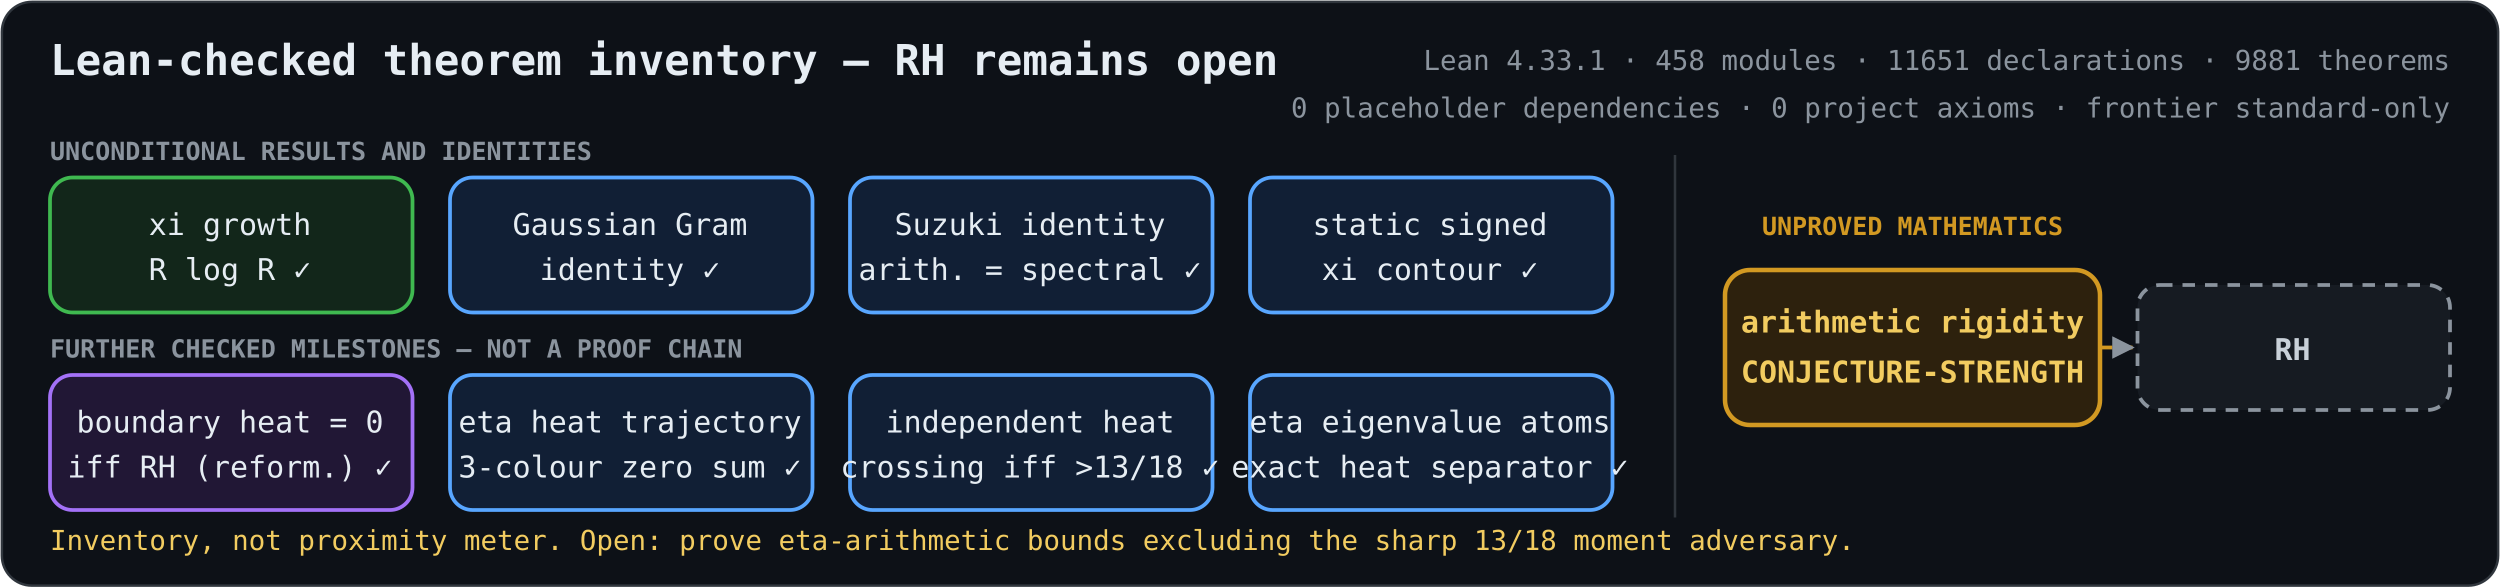
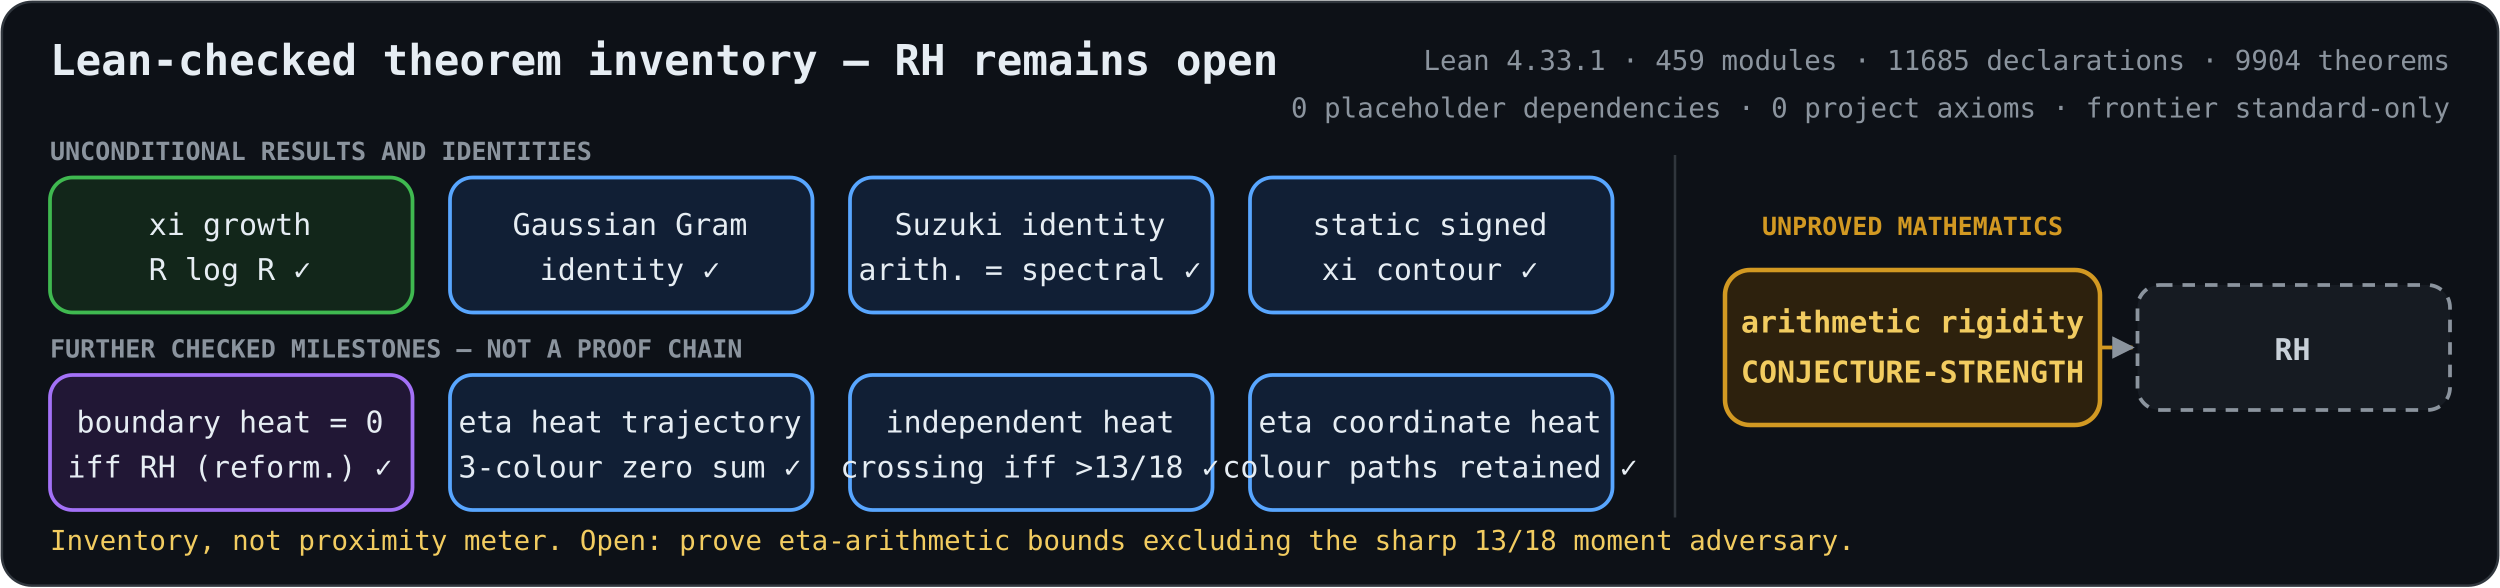
<svg xmlns="http://www.w3.org/2000/svg" role="img" aria-labelledby="title description" viewBox="0 0 1000 235">
  <defs>
    <marker id="arrow" viewBox="0 0 10 10" refX="9" refY="5" markerWidth="6" markerHeight="6" orient="auto-start-reverse">
      <path d="M 0 0 L 10 5 L 0 10 z" fill="#8b949e" />
    </marker>
    <style>
      .bg { fill: #0d1117; stroke: #30363d; }
      text { fill: #e6edf3; font-family: ui-monospace, SFMono-Regular, Menlo, Consolas, monospace; font-size: 12px; text-anchor: middle; }
      .heading { font-size: 17px; font-weight: 700; text-anchor: start; }
      .metrics { fill: #8b949e; font-size: 11px; text-anchor: end; }
      .proved rect { fill: #12261a; stroke: #3fb950; stroke-width: 1.5; }
      .proved.equivalence rect { fill: #211735; stroke: #a371f7; }
      .proved.bridge rect { fill: #111f35; stroke: #58a6ff; }
      .proved.reduction rect { fill: #102a2c; stroke: #39c5cf; }
      .open rect { fill: #2d210d; stroke: #d29922; stroke-width: 1.8; }
      .goal rect { fill: #161b22; stroke: #8b949e; stroke-width: 1.5; stroke-dasharray: 5 4; }
      .open text { fill: #f2cc60; font-weight: 700; }
      .goal text { fill: #c9d1d9; font-weight: 700; }
      .open-edge { fill: none; stroke: #d29922; stroke-width: 1.5; stroke-dasharray: 5 4; marker-end: url(#arrow); }
      .section { fill: #8b949e; font-size: 10px; font-weight: 700; text-anchor: start; }
      .gap-label { fill: #d29922; font-size: 10px; font-weight: 700; }
      .frontier { fill: #f2cc60; font-size: 11px; text-anchor: start; }
    </style>
  </defs>
  <rect class="bg" x="0.75" y="0.75" width="998.5" height="233.5" rx="12" />
  <text class="heading" x="20" y="30">Lean-checked theorem inventory — RH remains open</text>
-   <text class="metrics" x="980" y="28">Lean 4.33.1 · 458 modules · 11651 declarations · 9881 theorems</text>
+   <text class="metrics" x="980" y="28">Lean 4.33.1 · 459 modules · 11685 declarations · 9904 theorems</text>
  <text class="metrics" x="980" y="47">0 placeholder dependencies · 0 project axioms · frontier standard-only</text>
  <text class="section" x="20" y="64">UNCONDITIONAL RESULTS AND IDENTITIES</text>
  <text class="section" x="20" y="143">FURTHER CHECKED MILESTONES — NOT A PROOF CHAIN</text>
  <line x1="670" y1="62" x2="670" y2="207" stroke="#30363d" />
  <text class="gap-label" x="765" y="94">UNPROVED MATHEMATICS</text>
  <path class="open-edge" d="M840 139 H853" />
  <g class="proved unconditional">
    <rect x="20" y="71" width="145" height="54" rx="9" />
    <text x="92" y="94">xi growth</text>
    <text x="92" y="112">R log R  ✓</text>
  </g>
  <g class="proved bridge">
    <rect x="180" y="71" width="145" height="54" rx="9" />
    <text x="252" y="94">Gaussian Gram</text>
    <text x="252" y="112">identity  ✓</text>
  </g>
  <g class="proved bridge">
    <rect x="340" y="71" width="145" height="54" rx="9" />
    <text x="412" y="94">Suzuki identity</text>
    <text x="412" y="112">arith. = spectral  ✓</text>
  </g>
  <g class="proved bridge">
    <rect x="500" y="71" width="145" height="54" rx="9" />
    <text x="572" y="94">static signed</text>
    <text x="572" y="112">xi contour  ✓</text>
  </g>
  <g class="proved equivalence">
    <rect x="20" y="150" width="145" height="54" rx="9" />
    <text x="92" y="173">boundary heat = 0</text>
    <text x="92" y="191">iff RH (reform.)  ✓</text>
  </g>
  <g class="proved bridge">
    <rect x="180" y="150" width="145" height="54" rx="9" />
    <text x="252" y="173">eta heat trajectory</text>
    <text x="252" y="191">3-colour zero sum  ✓</text>
  </g>
  <g class="proved bridge">
    <rect x="340" y="150" width="145" height="54" rx="9" />
    <text x="412" y="173">independent heat</text>
    <text x="412" y="191">crossing iff &gt;13/18  ✓</text>
  </g>
  <g class="proved bridge">
    <rect x="500" y="150" width="145" height="54" rx="9" />
-     <text x="572" y="173">eta eigenvalue atoms</text>
-     <text x="572" y="191">exact heat separator  ✓</text>
+     <text x="572" y="173">eta coordinate heat</text>
+     <text x="572" y="191">colour paths retained  ✓</text>
  </g>
  <g class="open">
    <rect x="690" y="108" width="150" height="62" rx="10" />
    <text x="765" y="133">arithmetic rigidity</text>
    <text x="765" y="153">CONJECTURE-STRENGTH</text>
  </g>
  <g class="goal">
    <rect x="855" y="114" width="125" height="50" rx="9" />
    <text x="917" y="144">RH</text>
  </g>
  <text class="frontier" x="20" y="220">Inventory, not proximity meter. Open: prove eta-arithmetic bounds excluding the sharp 13/18 moment adversary.</text>
</svg>
